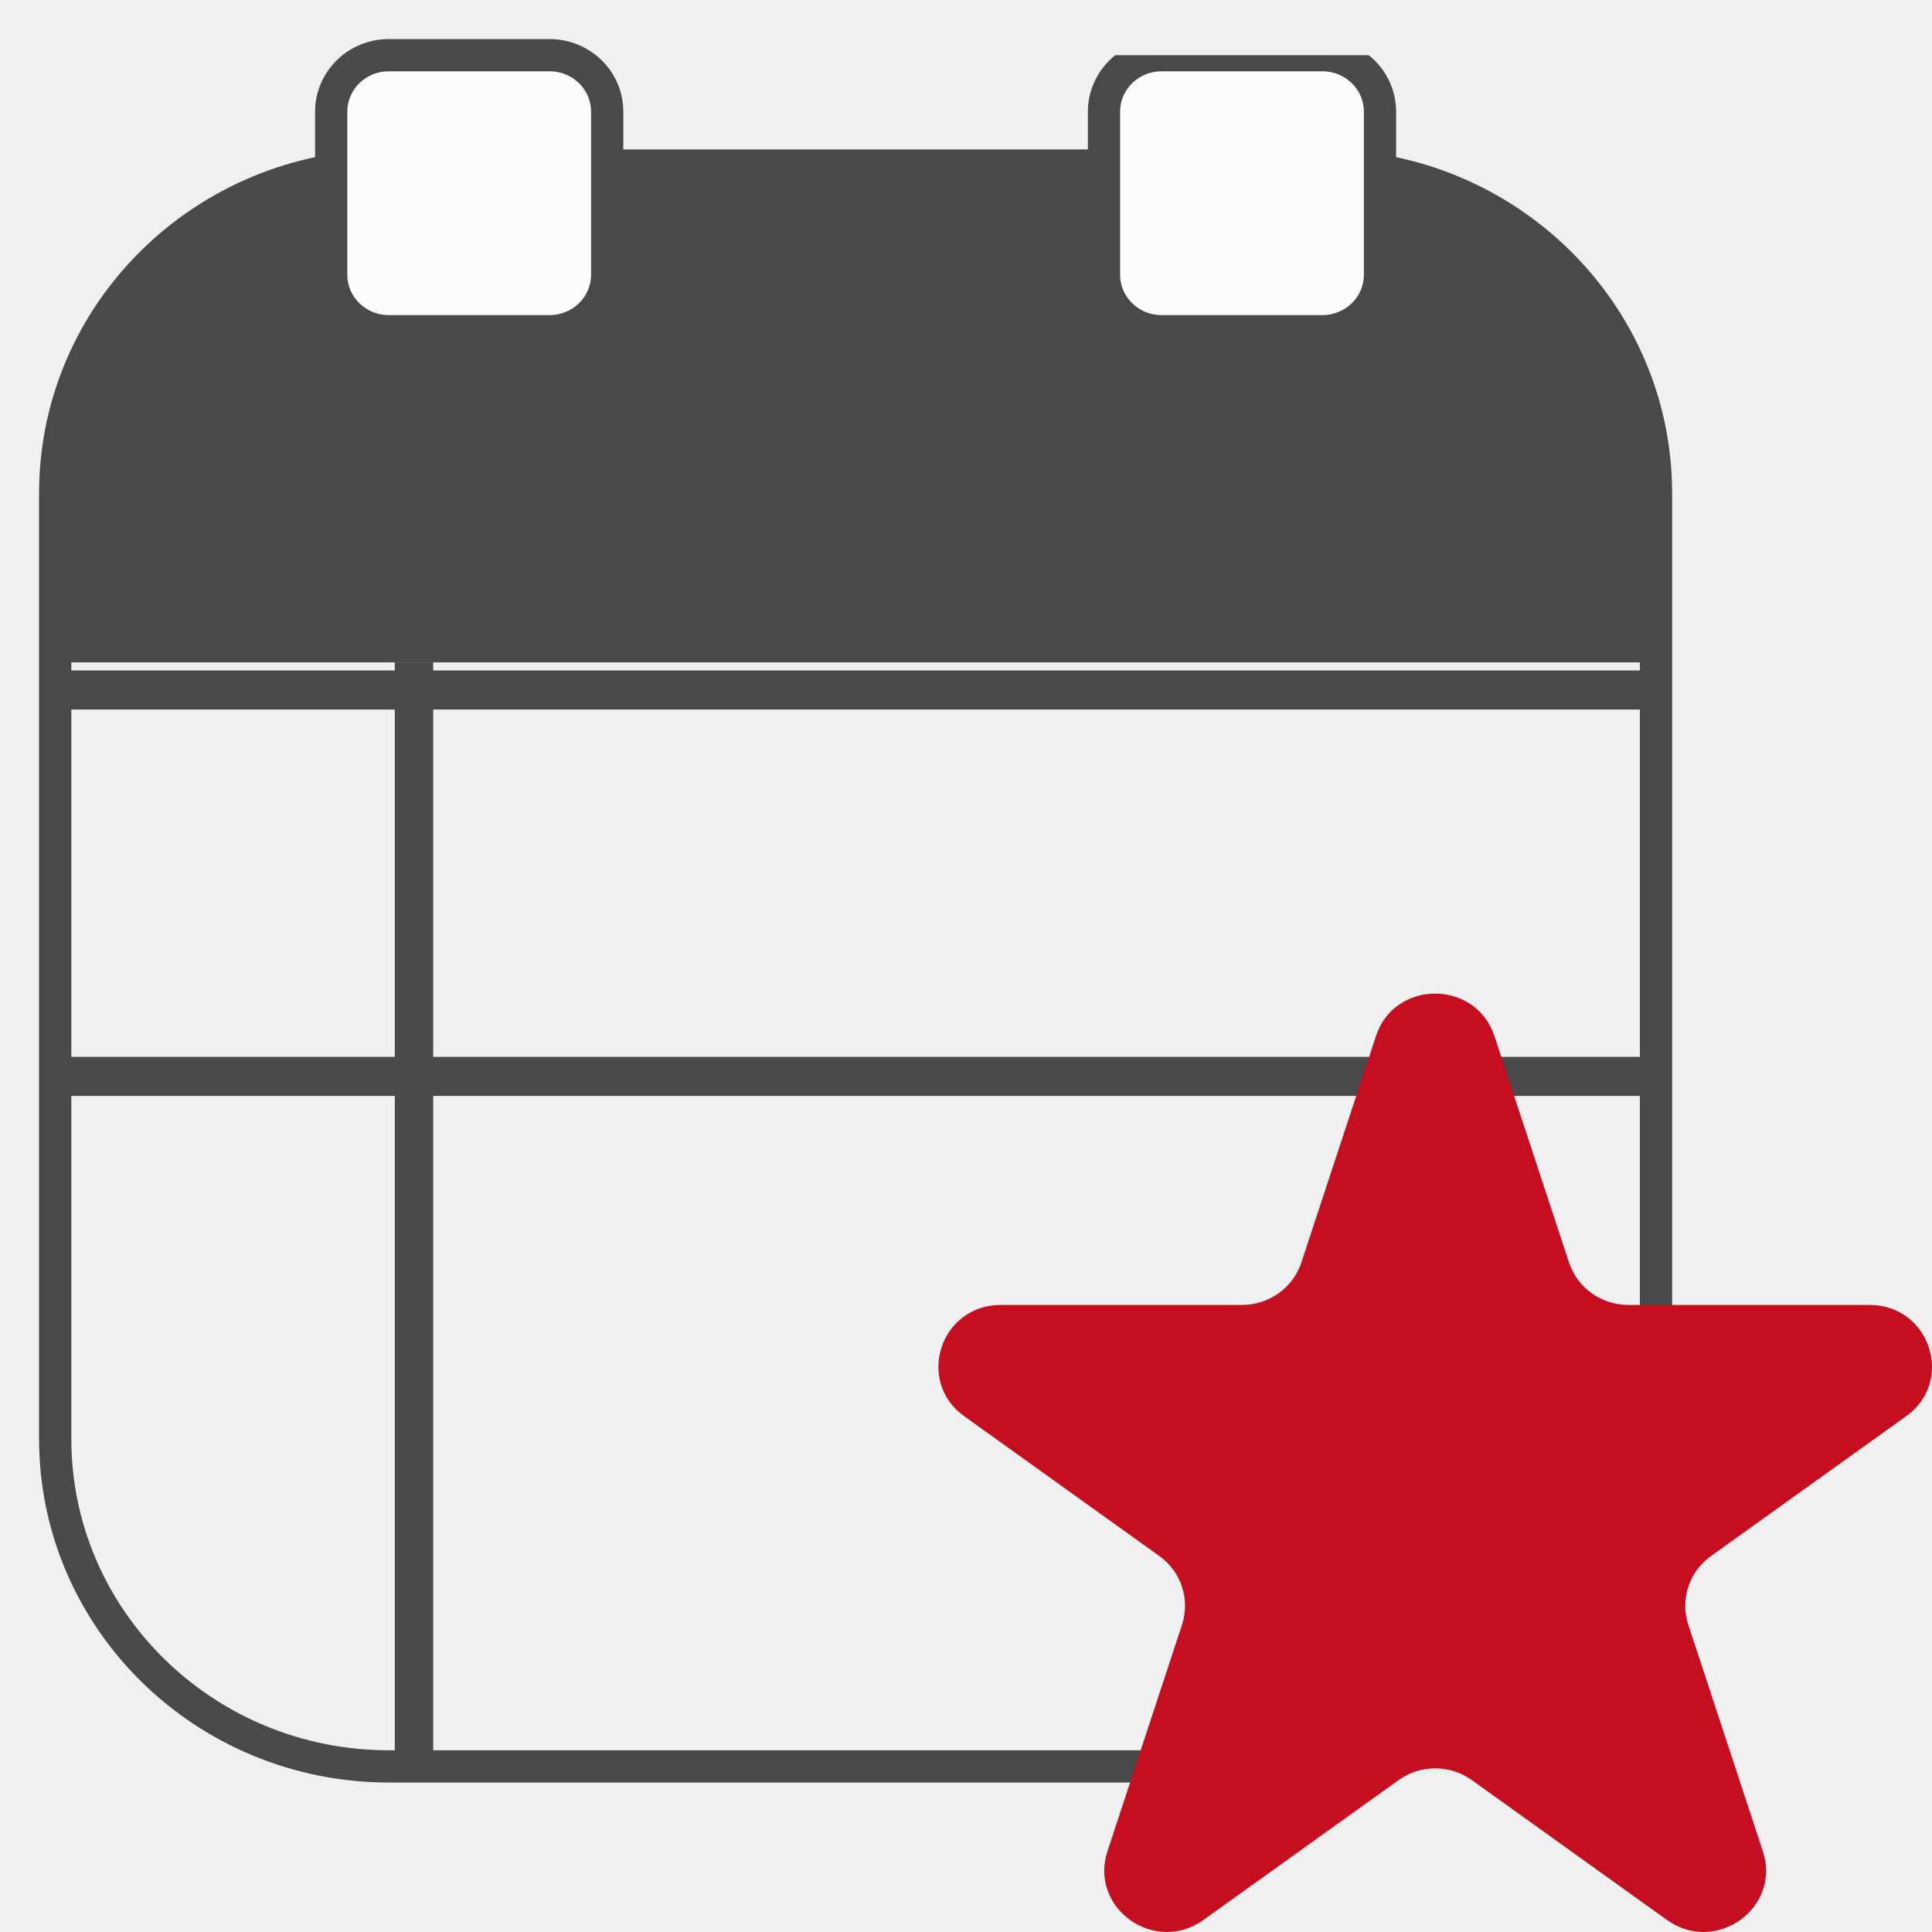
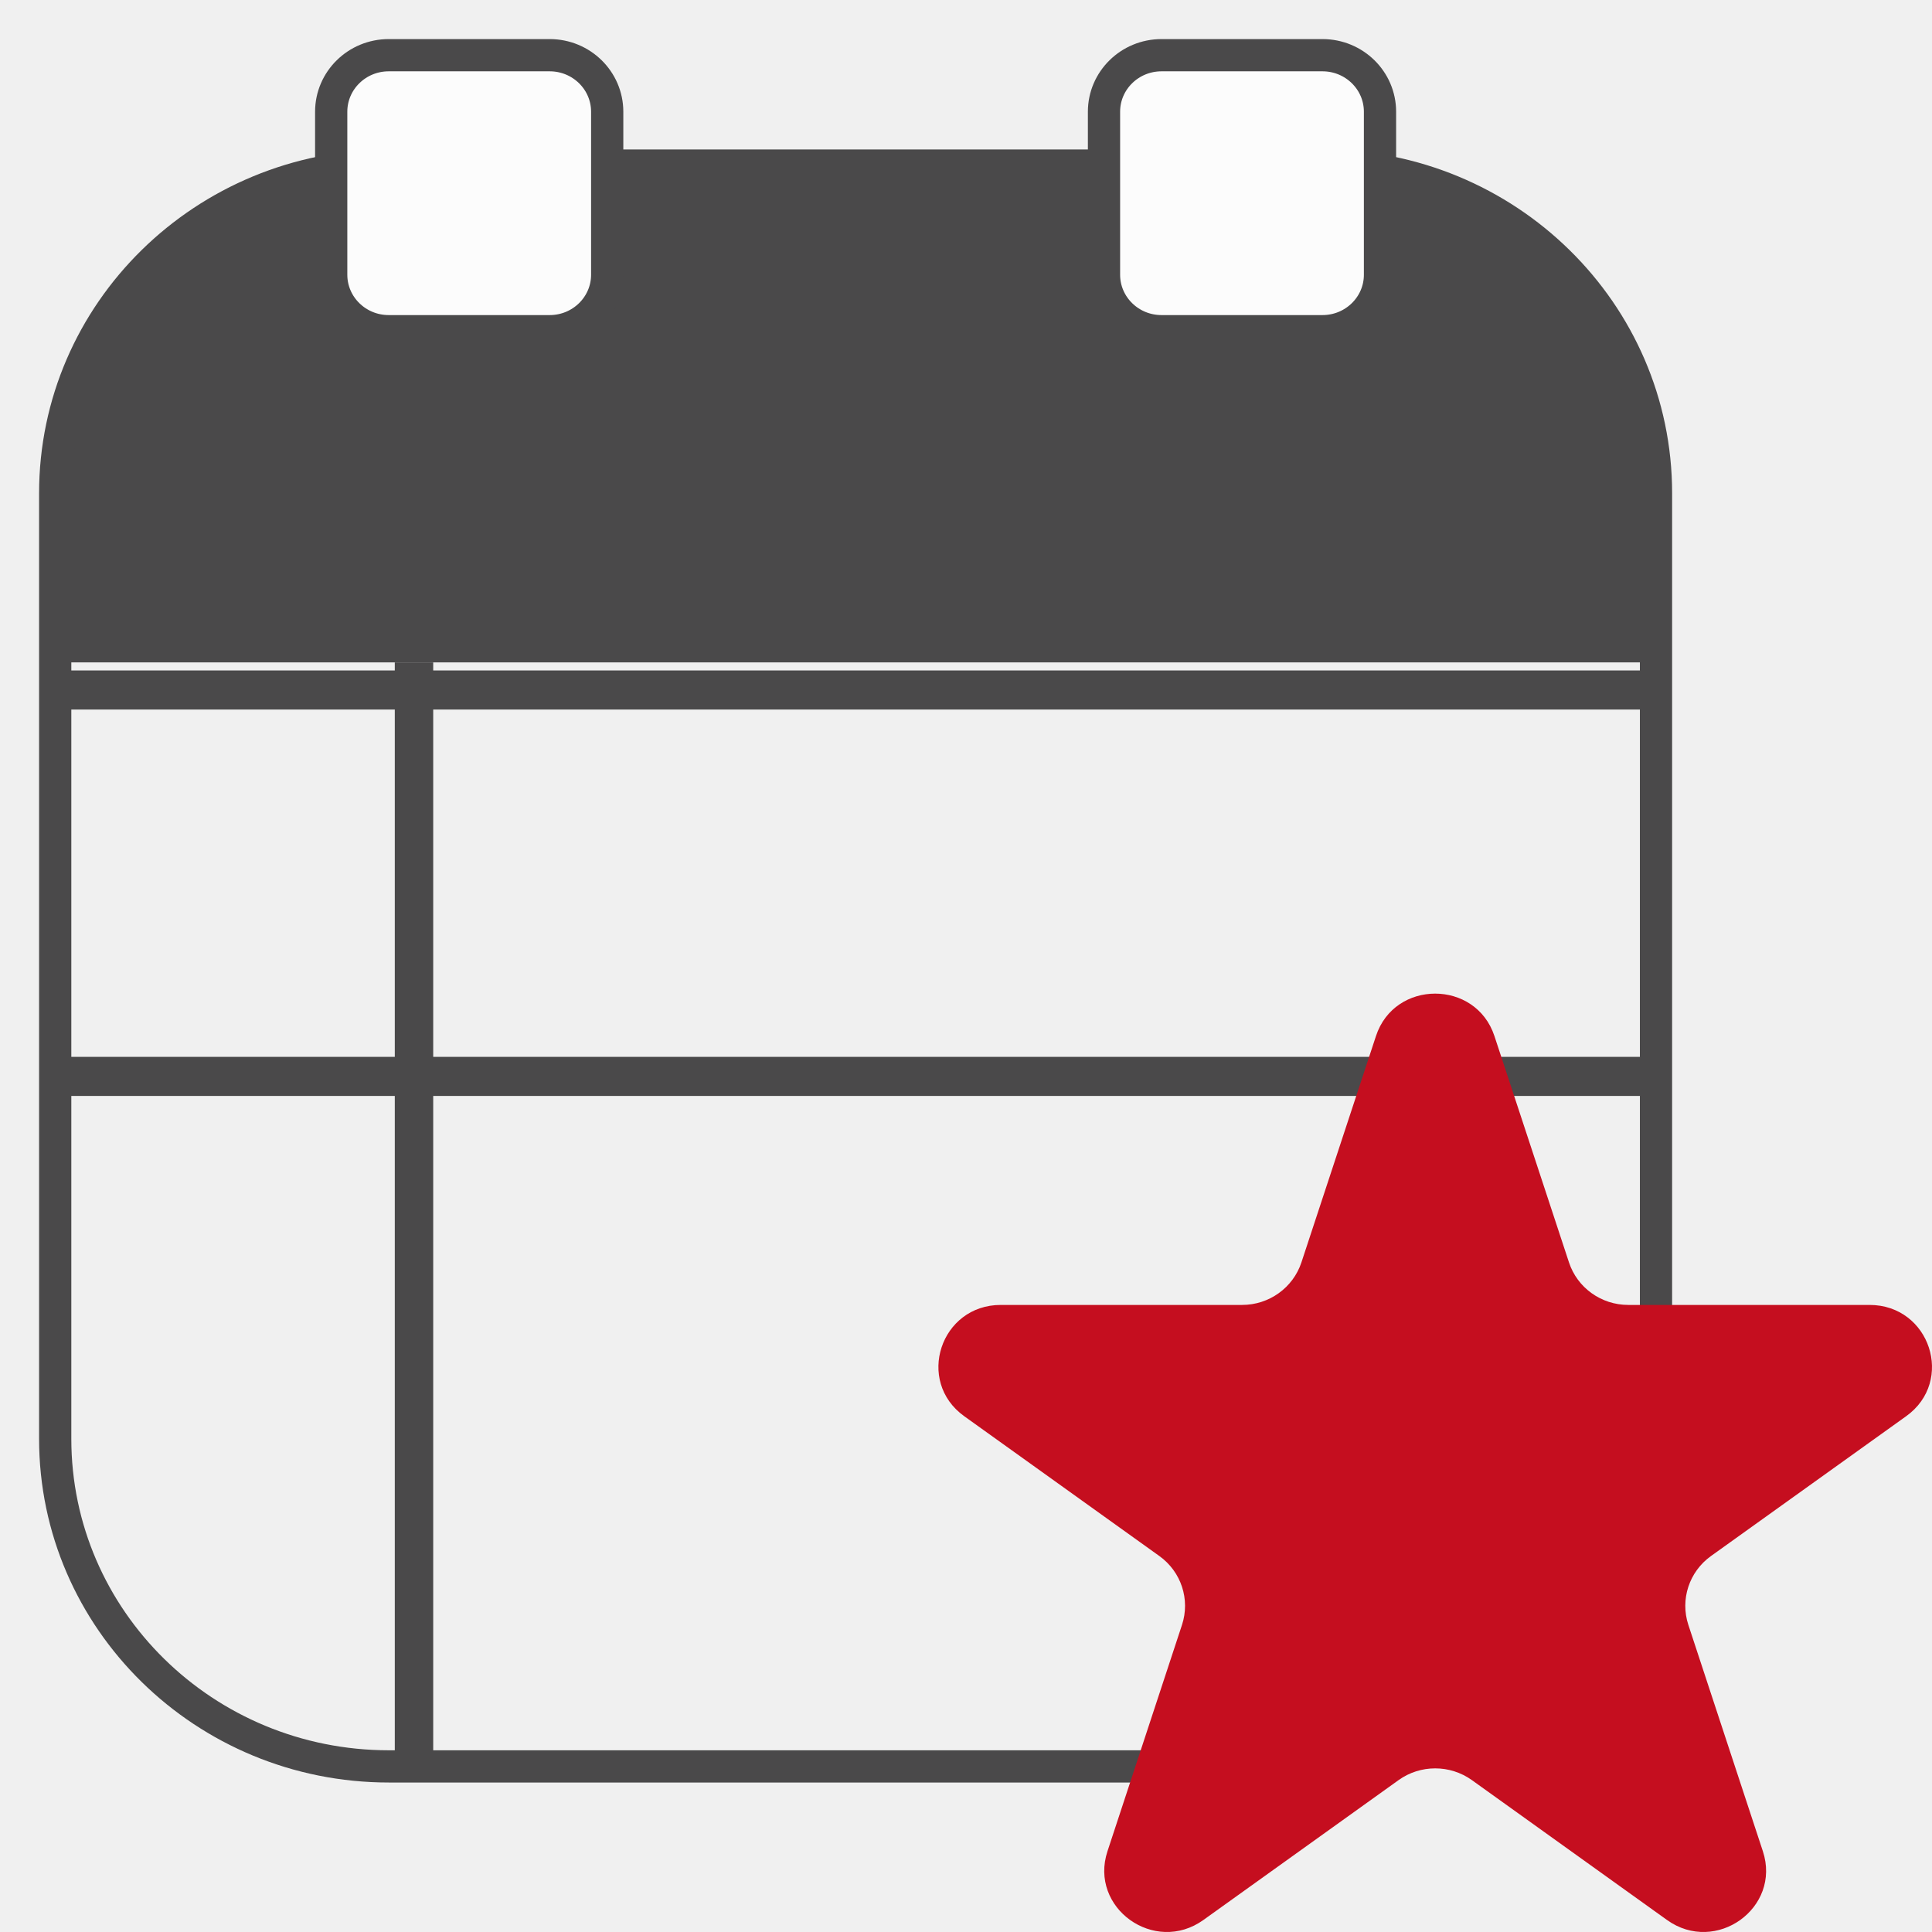
<svg xmlns="http://www.w3.org/2000/svg" xmlns:xlink="http://www.w3.org/1999/xlink" width="35px" height="35px" viewBox="0 0 35 35" version="1.1">
-   <defs>
-     <polygon id="path-1" points="0 34 34 34 34 0 0 0" />
-   </defs>
-   <g id="Financeur_Cadhoc_prospect-/-UI" stroke="none" stroke-width="1" fill="none" fill-rule="evenodd">
-     <g id="01_07_Commande-Prospect-Cadhoc" transform="translate(-90, -341)">
-       <g id="Group-16" transform="translate(91, 342)">
-         <path d="M29,7.886 C29,4.636 26.318,2 23.01,2 L5.99,2 C2.682,2 0,4.636 0,7.886 L0,11 L29,11 L29,7.886 Z" id="Fill-1" fill="#4A494A" />
-         <path d="M22.955,31 L6.045,31 C2.707,31 0,28.342 0,25.065 L0,7.935 C0,4.658 2.707,2 6.045,2 L22.955,2 C26.293,2 29,4.658 29,7.935 L29,25.065 C29,28.342 26.293,31 22.955,31 Z" id="Stroke-3" stroke="#4A494A" stroke-width="0.584" />
-         <path d="M8.958,5 L6.042,5 C5.466,5 5,4.541 5,3.977 L5,1.024 C5,0.459 5.466,0 6.042,0 L8.958,0 C9.534,0 10,0.459 10,1.024 L10,3.977 C10,4.541 9.534,5 8.958,5" id="Fill-5" fill="#FCFCFC" />
-         <path d="M8.958,5 L6.042,5 C5.466,5 5,4.541 5,3.977 L5,1.024 C5,0.459 5.466,0 6.042,0 L8.958,0 C9.534,0 10,0.459 10,1.024 L10,3.977 C10,4.541 9.534,5 8.958,5 Z" id="Stroke-7" stroke="#4A494A" stroke-width="0.584" />
-         <mask id="mask-2" fill="white">
+   <g class="uncolored" id="Financeur_Cadhoc_prospect-/-UI" stroke="none" stroke-width="1" fill="none" fill-rule="evenodd">
+     <g class="uncolored" id="01_07_Commande-Prospect-Cadhoc" transform="translate(-90, -341)">
+       <g class="uncolored" id="Group-16" transform="translate(91, 342)">
+         <path class="uncolored" d="M29,7.886 C29,4.636 26.318,2 23.01,2 L5.99,2 C2.682,2 0,4.636 0,7.886 L0,11 L29,11 L29,7.886 Z" id="Fill-1" fill="#4A494A" />
+         <path class="uncolored" d="M22.955,31 L6.045,31 C2.707,31 0,28.342 0,25.065 L0,7.935 C0,4.658 2.707,2 6.045,2 L22.955,2 C26.293,2 29,4.658 29,7.935 L29,25.065 C29,28.342 26.293,31 22.955,31 Z" id="Stroke-3" stroke="#4A494A" stroke-width="0.584" />
+         <path class="uncolored" d="M8.958,5 L6.042,5 C5.466,5 5,4.541 5,3.977 L5,1.024 C5,0.459 5.466,0 6.042,0 L8.958,0 C9.534,0 10,0.459 10,1.024 L10,3.977 C10,4.541 9.534,5 8.958,5" id="Fill-5" fill="#FCFCFC" />
+         <path class="uncolored" d="M8.958,5 L6.042,5 C5.466,5 5,4.541 5,3.977 L5,1.024 C5,0.459 5.466,0 6.042,0 L8.958,0 C9.534,0 10,0.459 10,1.024 L10,3.977 C10,4.541 9.534,5 8.958,5 Z" id="Stroke-7" stroke="#4A494A" stroke-width="0.584" />
+         <mask class="uncolored" fill="white">
          <use xlink:href="#path-1" />
        </mask>
        <g id="Clip-10" />
-         <polygon id="Fill-9" fill="#4A494A" mask="url(#mask-2)" points="0 11.854 29 11.854 29 11.146 0 11.146" />
-         <path d="M22.958,5 L20.042,5 C19.466,5 19,4.541 19,3.977 L19,1.024 C19,0.459 19.466,0 20.042,0 L22.958,0 C23.534,0 24,0.459 24,1.024 L24,3.977 C24,4.541 23.534,5 22.958,5" id="Fill-11" fill="#FCFCFC" mask="url(#mask-2)" />
-         <path d="M22.958,5 L20.042,5 C19.466,5 19,4.541 19,3.977 L19,1.024 C19,0.459 19.466,0 20.042,0 L22.958,0 C23.534,0 24,0.459 24,1.024 L24,3.977 C24,4.541 23.534,5 22.958,5 Z" id="Stroke-12" stroke="#4A494A" stroke-width="0.584" mask="url(#mask-2)" />
-         <polygon id="Fill-13" fill="#4A494A" mask="url(#mask-2)" points="0 18.854 29 18.854 29 18.146 0 18.146" />
-         <polygon id="Fill-14" fill="#4A494A" mask="url(#mask-2)" points="6.152 31 6.848 31 6.848 11 6.152 11" />
-         <path d="M26.073,17.769 L27.424,21.871 C27.575,22.329 28.008,22.64 28.497,22.64 L32.868,22.64 C33.962,22.64 34.418,24.021 33.532,24.656 L29.996,27.189 C29.6,27.473 29.435,27.976 29.586,28.436 L30.936,32.537 C31.274,33.563 30.084,34.417 29.199,33.782 L25.664,31.248 C25.268,30.965 24.732,30.965 24.337,31.248 L20.801,33.782 C19.915,34.417 18.725,33.563 19.063,32.537 L20.413,28.436 C20.564,27.976 20.399,27.473 20.003,27.189 L16.468,24.656 C15.583,24.021 16.037,22.64 17.131,22.64 L21.502,22.64 C21.991,22.64 22.424,22.329 22.576,21.871 L23.927,17.769 C24.263,16.744 25.735,16.744 26.073,17.769" id="Fill-15" fill="#C50E1F" mask="url(#mask-2)" />
+         <polygon class="uncolored" id="Fill-9" fill="#4A494A" points="0 11.854 29 11.854 29 11.146 0 11.146" />
+         <path class="uncolored" d="M22.958,5 L20.042,5 C19.466,5 19,4.541 19,3.977 L19,1.024 C19,0.459 19.466,0 20.042,0 L22.958,0 C23.534,0 24,0.459 24,1.024 L24,3.977 C24,4.541 23.534,5 22.958,5" id="Fill-11" fill="#FCFCFC" />
+         <path class="uncolored" d="M22.958,5 L20.042,5 C19.466,5 19,4.541 19,3.977 L19,1.024 C19,0.459 19.466,0 20.042,0 L22.958,0 C23.534,0 24,0.459 24,1.024 L24,3.977 C24,4.541 23.534,5 22.958,5 Z" id="Stroke-12" stroke="#4A494A" stroke-width="0.584" />
+         <polygon class="uncolored" id="Fill-13" fill="#4A494A" points="0 18.854 29 18.854 29 18.146 0 18.146" />
+         <polygon class="uncolored" id="Fill-14" fill="#4A494A" points="6.152 31 6.848 31 6.848 11 6.152 11" />
+         <path d="M26.073,17.769 L27.424,21.871 C27.575,22.329 28.008,22.64 28.497,22.64 L32.868,22.64 C33.962,22.64 34.418,24.021 33.532,24.656 L29.996,27.189 C29.6,27.473 29.435,27.976 29.586,28.436 L30.936,32.537 C31.274,33.563 30.084,34.417 29.199,33.782 L25.664,31.248 C25.268,30.965 24.732,30.965 24.337,31.248 L20.801,33.782 C19.915,34.417 18.725,33.563 19.063,32.537 L20.413,28.436 C20.564,27.976 20.399,27.473 20.003,27.189 L16.468,24.656 C15.583,24.021 16.037,22.64 17.131,22.64 L21.502,22.64 C21.991,22.64 22.424,22.329 22.576,21.871 L23.927,17.769 C24.263,16.744 25.735,16.744 26.073,17.769" id="Fill-15" fill="#C50E1F" />
      </g>
    </g>
  </g>
</svg>
